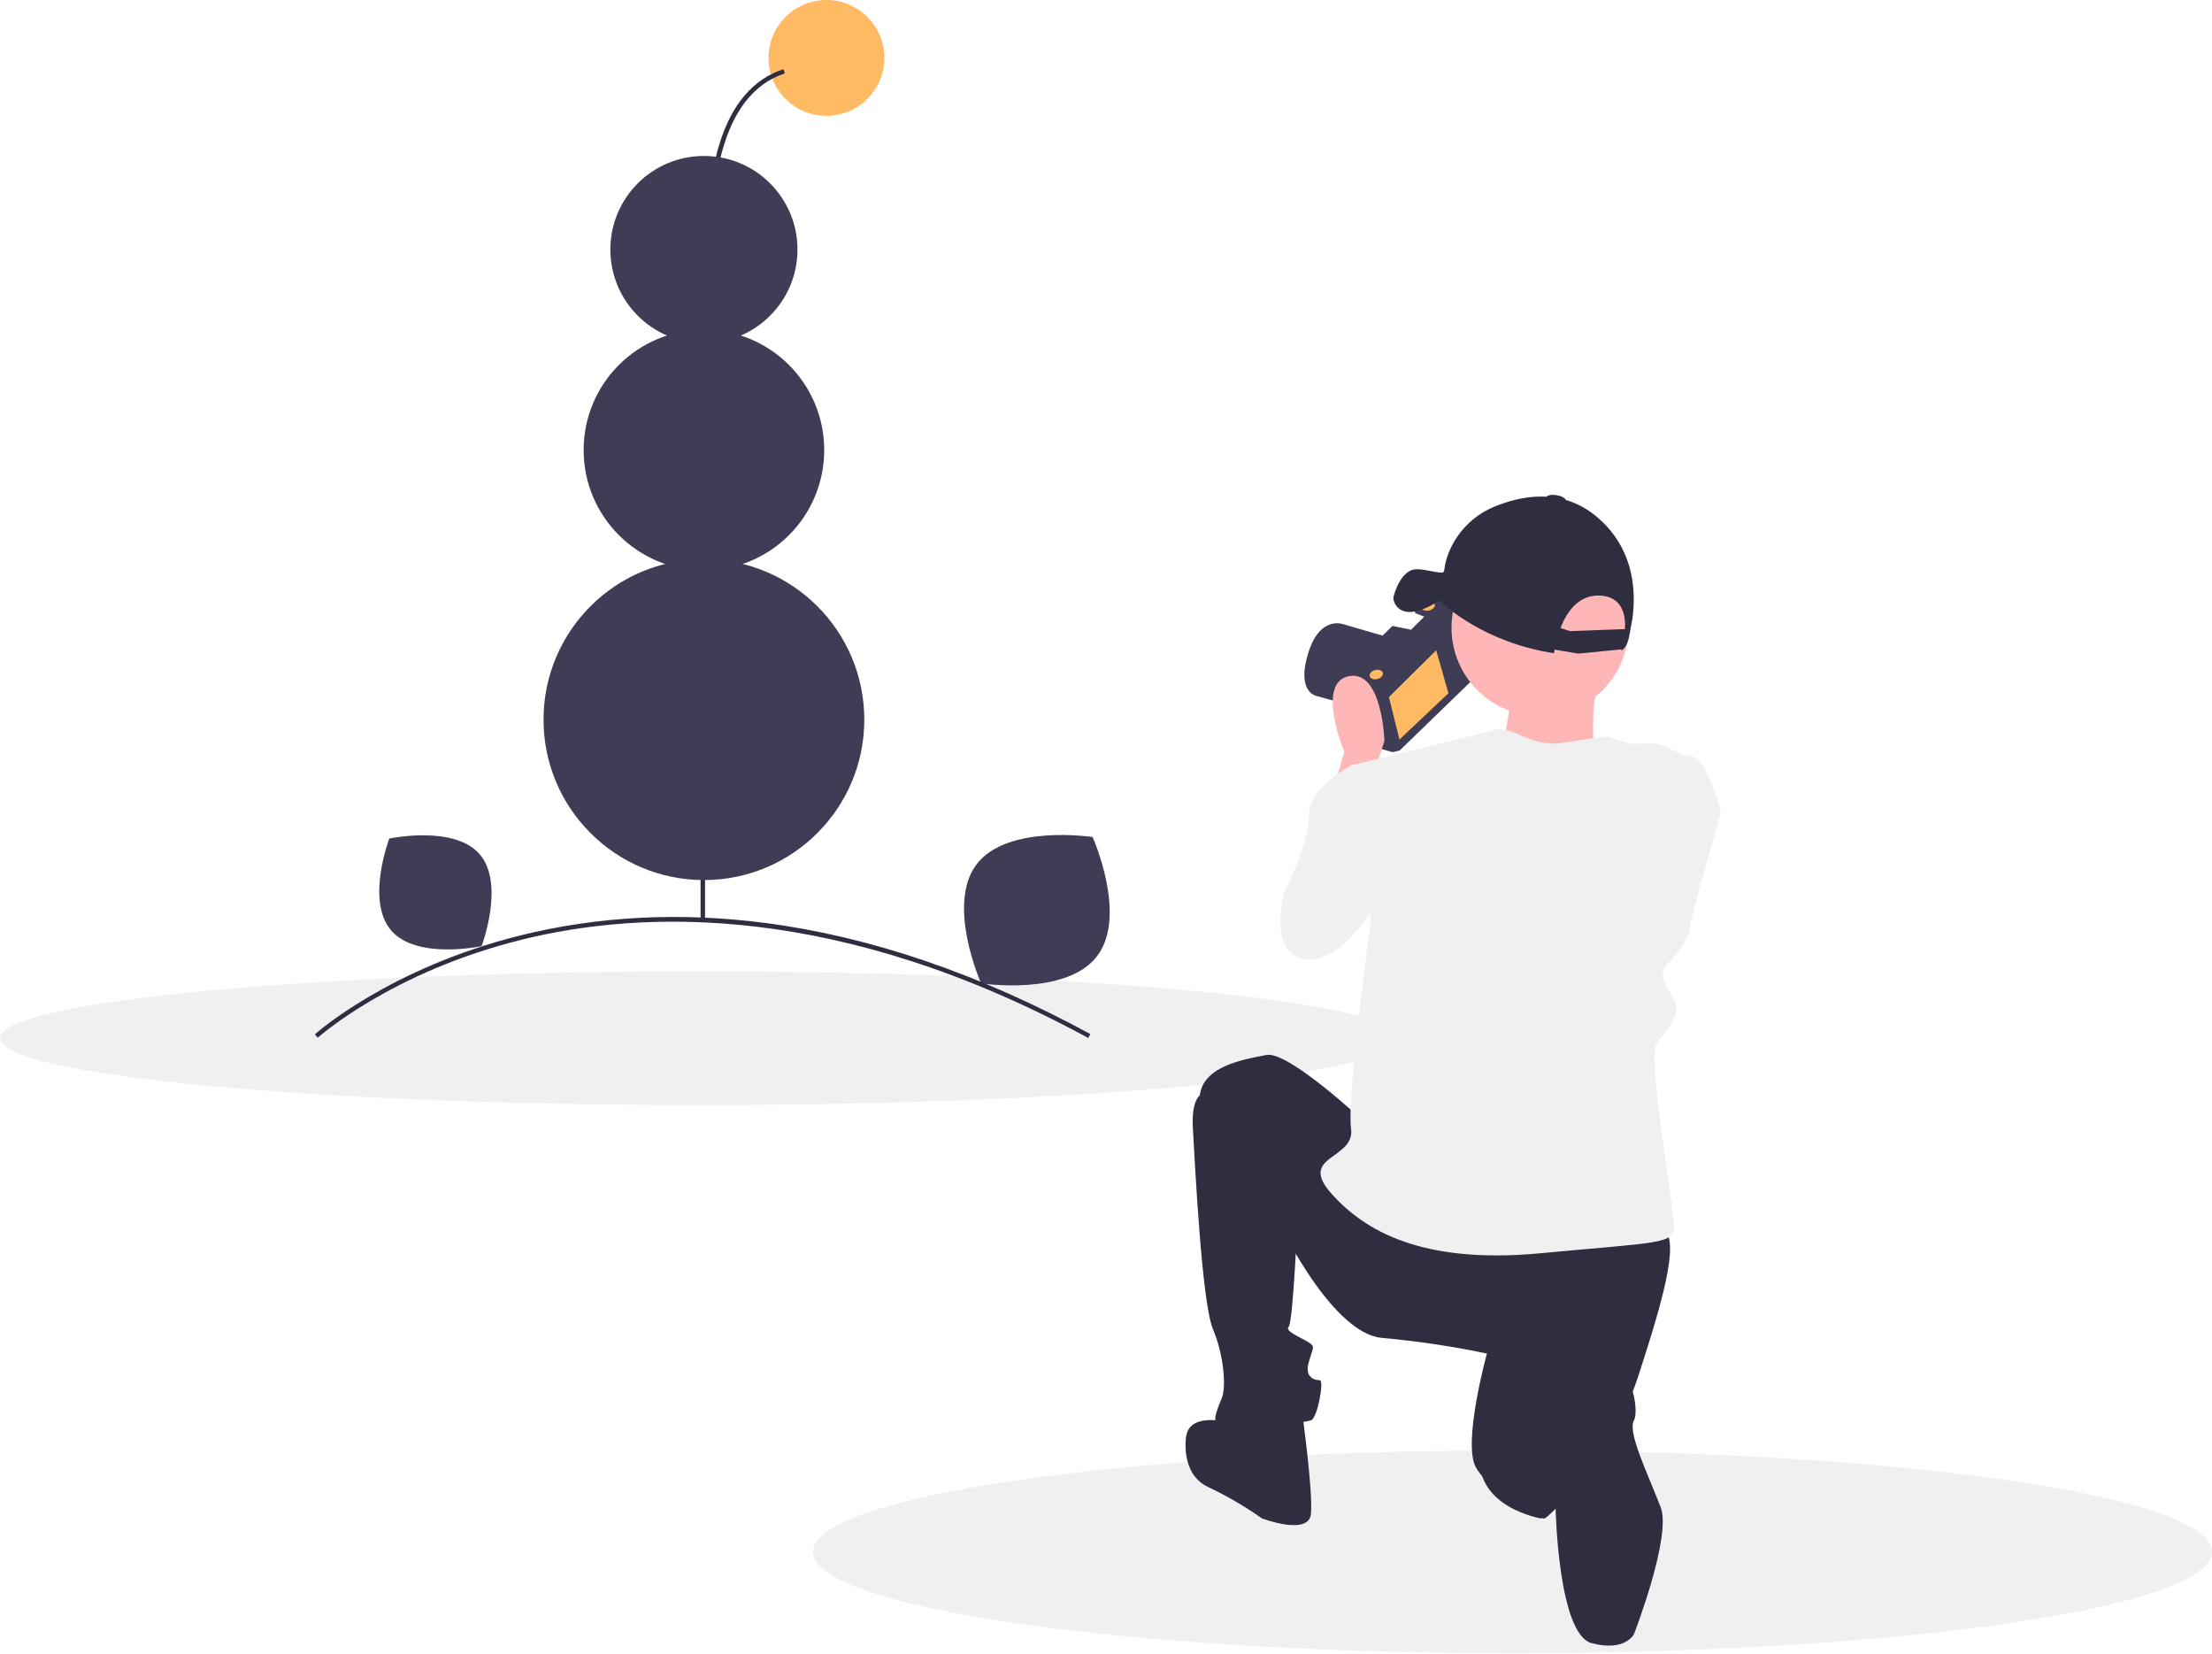
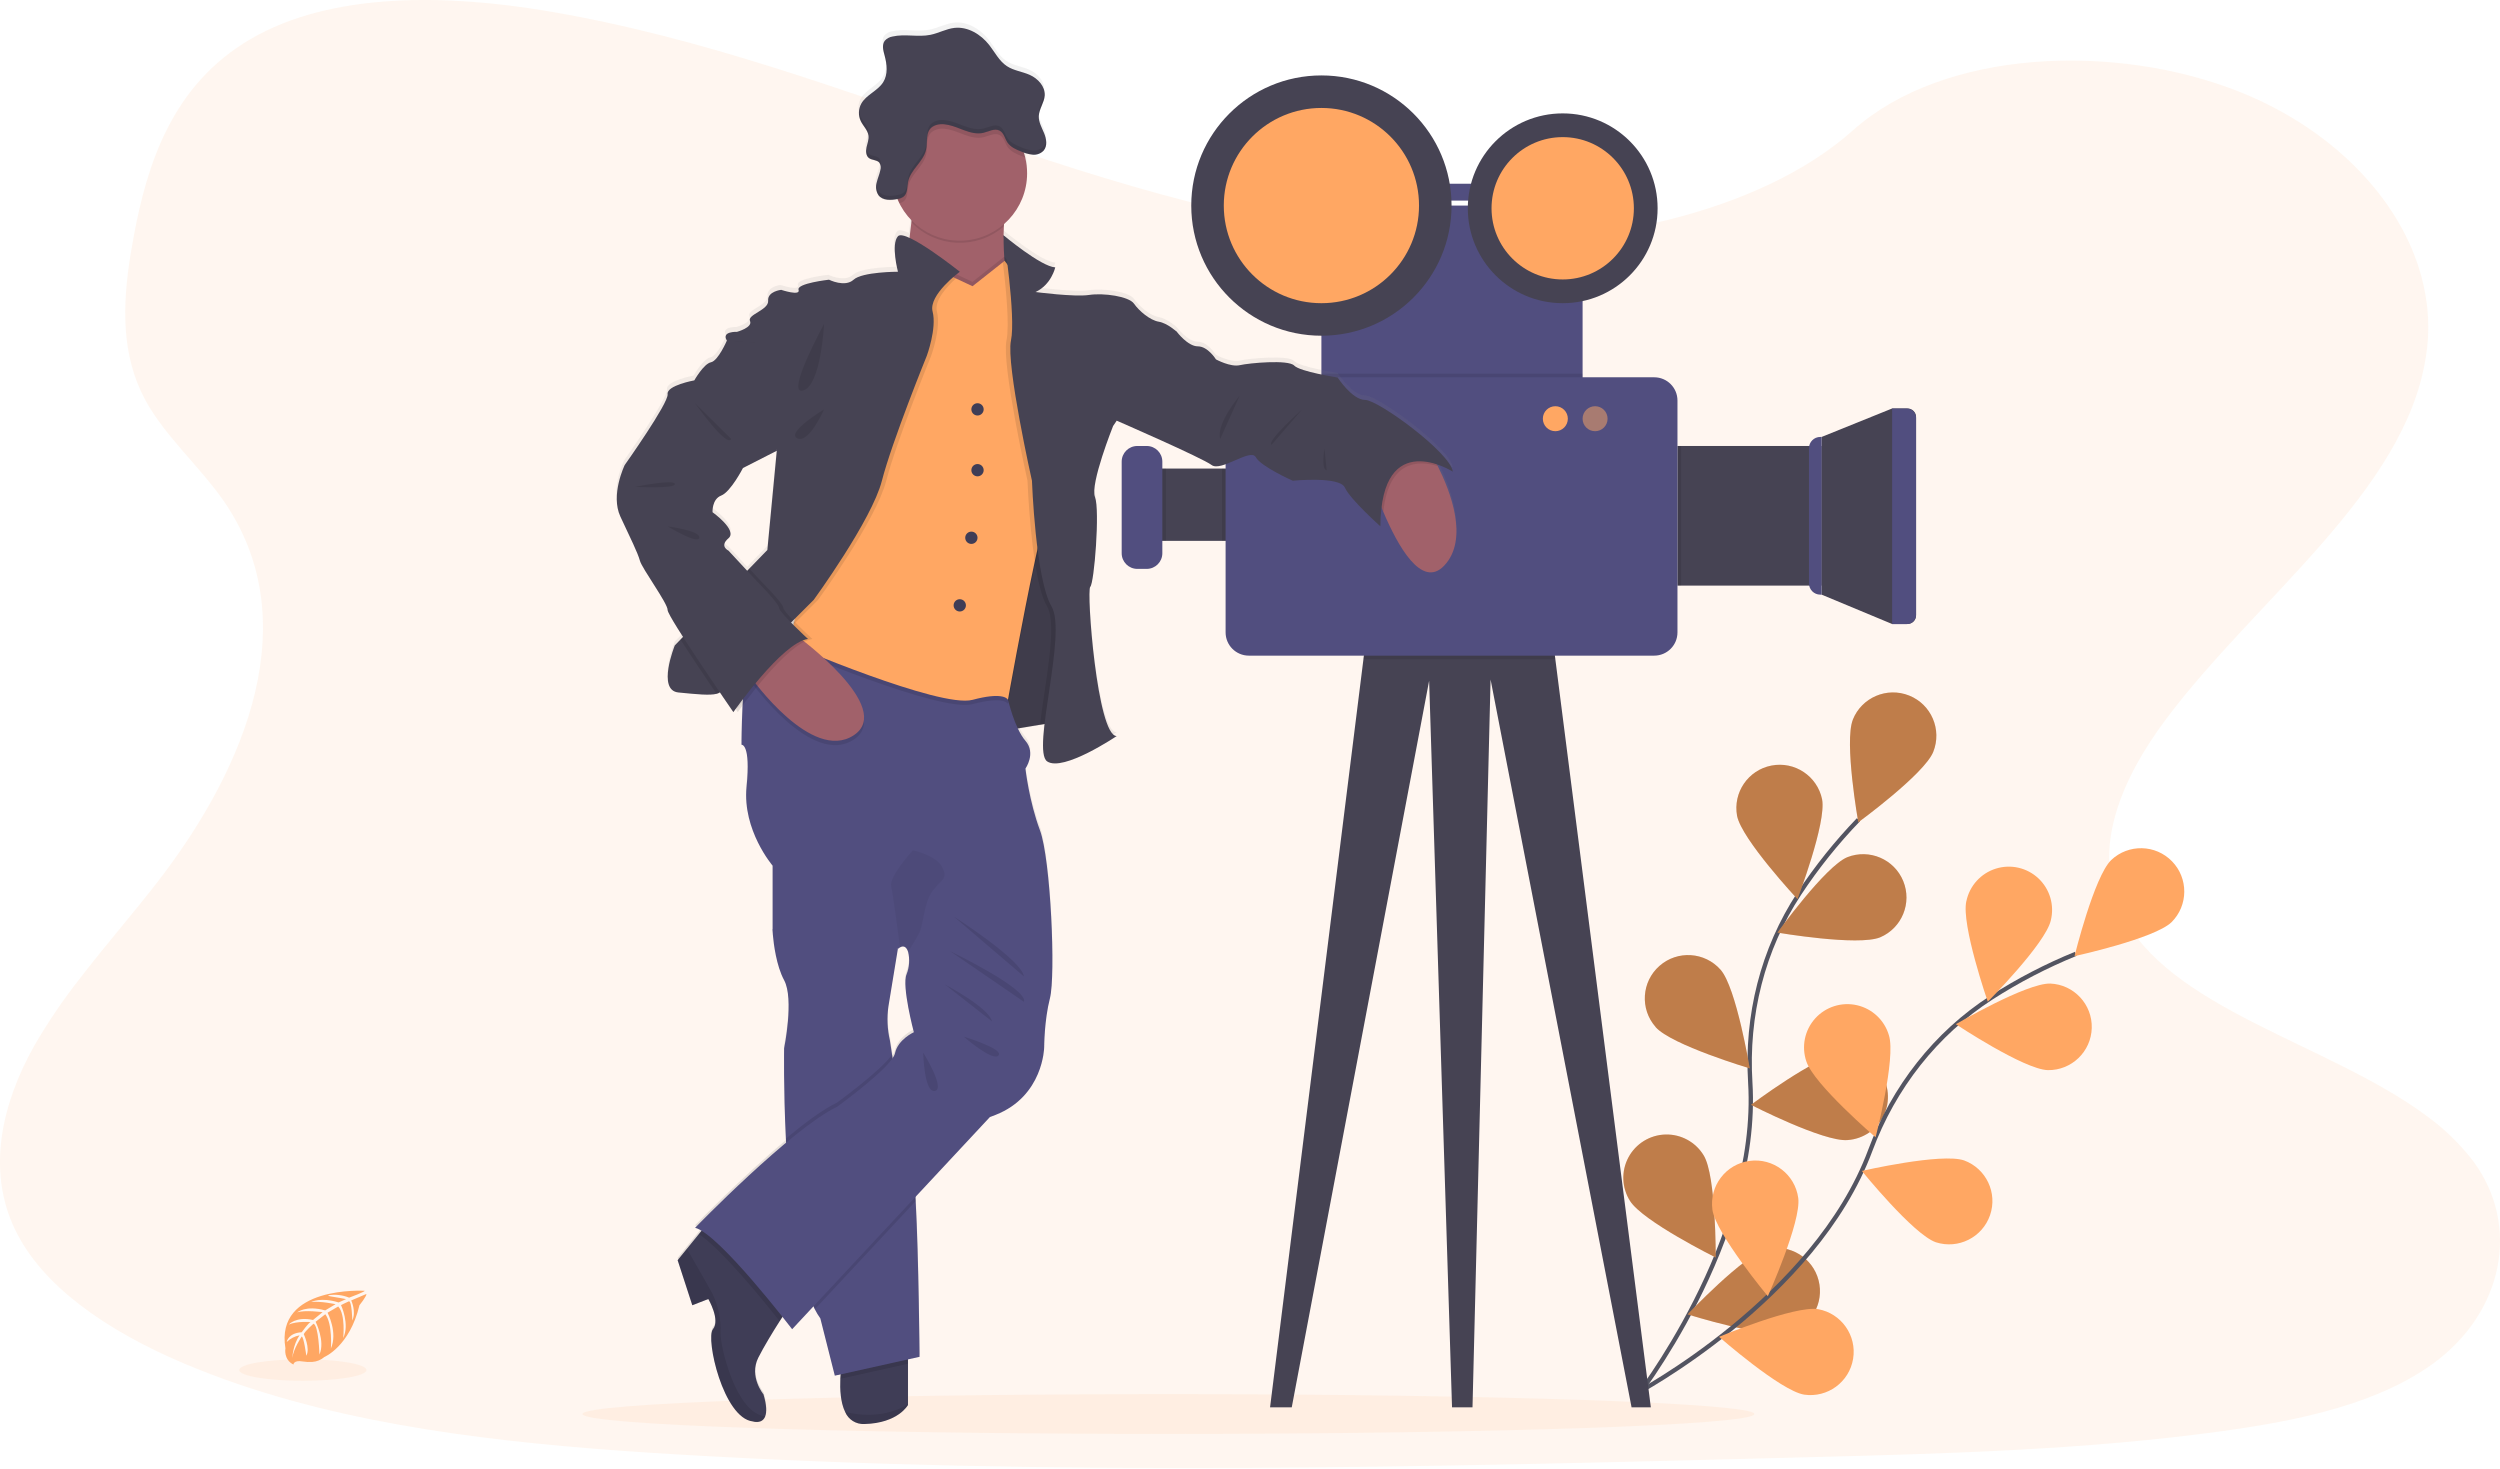
- <svg xmlns="http://www.w3.org/2000/svg" data-name="Layer 1" width="993" height="742" viewBox="0 0 993 742">
-   <path d="M1096.5,775.5c0,4.1-3.75,8.08-10.77,11.86C1049.72,806.74,927.61,821,782.5,821q-8.565,0-17.01-.07C599.98,819.65,468.5,799.8,468.5,775.5c0-25.13,140.58-45.5,314-45.5,47.49,0,92.51,1.53,132.86,4.26q15.21,1.035,29.5,2.29,5.94.51,11.71,1.08c18.13,1.75,34.93,3.77,50.13,6.02q11.07,1.635,20.97,3.42c17.19,3.11,31.61,6.55,42.75,10.24C1087.19,762.89,1096.5,769.04,1096.5,775.5Z" transform="translate(-103.5 -79)" fill="#f0f0f0" />
-   <path d="M731.5,545c0,16.57-140.58,30-314,30-28.66,0-56.42-.37-82.8-1.06C232.96,571.3,151.79,563.88,119.1,554.36,108.98,551.42,103.5,548.27,103.5,545c0-3.74,7.18-7.33,20.29-10.63,7.65-1.93,17.32-3.76,28.76-5.48.09-.01.19-.02.29-.04,26.2-3.91,61.65-7.21,103.4-9.59C303.37,516.55,358.54,515,417.5,515,590.92,515,731.5,528.43,731.5,545Z" transform="translate(-103.5 -79)" fill="#f0f0f0" />
-   <path d="M717.233,397.706l-22.928-6.384s-8.981-1.793-3.493-19.332,16.371-12.631,16.371-12.631l20.339,5.909,8.03,2.48L724.254,383.599l-.947,10.565Z" transform="translate(-103.5 -79)" fill="#3f3d56" />
-   <polygon points="658.036 272.364 665.23 301.097 628.372 336.819 625.203 337.613 616.75 335.238 609.556 306.505 616.843 298.843 609.394 296.891 625.289 281.461 633.583 283.201 640.236 276.596 635.745 274.801 635.322 273.111 640.762 268.83 658.036 272.364" fill="#3f3d56" />
-   <polygon points="623.504 312.892 628.265 331.906 650.232 311.139 644.732 291.86 623.504 312.892" fill="#ffba63" />
-   <polygon points="658.036 272.364 659.045 276.393 622.394 312.047 619.225 312.84 611.037 310.625 610.585 310.614 609.556 306.505 616.843 298.843 609.394 296.891 625.289 281.461 633.583 283.201 640.236 276.596 635.745 274.801 635.322 273.111 640.762 268.83 658.036 272.364" fill="none" stroke="#3f3d56" stroke-miterlimit="10" />
-   <ellipse cx="744.606" cy="351" rx="3.049" ry="2.069" transform="translate(-166.4544 112.3593) rotate(-14.05652)" fill="#ffba63" />
-   <ellipse cx="721.322" cy="381.751" rx="3.049" ry="2.069" transform="translate(-174.6206 107.6248) rotate(-14.05652)" fill="#ffba63" />
-   <path d="M702,433.5l5-17s-13-31,2-34,16,29,16,29l-6,19Z" transform="translate(-103.5 -79)" fill="#ffb6b6" />
-   <circle cx="691.332" cy="281.723" r="39.723" fill="#ffb6b6" />
-   <path d="M781.98,388.762s-2.337,29.208-8.178,31.545S836.891,439,836.891,439l-17.525-19.861s-3.505-30.376,4.673-37.386Z" transform="translate(-103.5 -79)" fill="#ffb6b6" />
-   <path d="M726,424.5l-16-2s-19,10-19,23-11,34-11,34-8,28,10,30,34-30,34-30Z" transform="translate(-103.5 -79)" fill="#f0f0f0" />
-   <path d="M717,583.5s-35-33-45-31-30,5-30,20,33,50,33,50,25,55,49,57a414.167,414.167,0,0,1,47,7s-11,40-5,51,29,24,31,23,30-27,42-64,20-65,9-67S717,583.5,717,583.5Z" transform="translate(-103.5 -79)" fill="#2f2e41" />
-   <path d="M645,569.5s-7-1-6,16,4,78,9,90,6,26,4,31-6,13,1,14,36-3,39-4,6-18,4-18-7-1-5-8,3-7,0-9-11-5-9-7,4-49,4-49Z" transform="translate(-103.5 -79)" fill="#2f2e41" />
-   <path d="M655,717.5s-17-5-19,6c0,0-3,17,10,23a160.654,160.654,0,0,1,24,14s21,8,22-2-4-46-4-46Z" transform="translate(-103.5 -79)" fill="#2f2e41" />
-   <path d="M768,729.5l32-26s-6,32,2,38l3.654,10.684-10.233,8.371S764,755.5,768,729.5Z" transform="translate(-103.5 -79)" fill="#2f2e41" />
-   <path d="M813,685.5s-21,6-18,27,6.846,43.815,6.846,43.815S803,812.5,818,816.5s19-4,19-4,17.051-43.905,12-57c-6.114-15.851-14.923-33.649-12-39C839.876,711.235,835,682.5,813,685.5Z" transform="translate(-103.5 -79)" fill="#2f2e41" />
-   <path d="M825,409.5s-8,1-21,3-22-8-29-6-65,16-65,16l9,69s-11,80-9,94-24,12-9,29,41,32,94,27,60-4,60-12-12-76-8-82,12-13,8-20-8-11-2-17,9-12,9-15,14-52,14-52-6-24-13-25-13-6-18-6-8,1-11,0Z" transform="translate(-103.5 -79)" fill="#f0f0f0" />
-   <path d="M737.744,353.584c4.608-.606,9.36-3.368,11.912-5.06,2.902,2.805,20.775,18.983,51.488,23.677,0,0,.068-.608.244-1.638l10.525,1.796,19.467-1.895c-.098.331-.158.512-.158.512s2.784-.751,3.749-7.042q.278-1.808.671-3.597c1.566-7.143,5.364-32.886-16.189-50.089-15.692-12.525-33.778-8.573-45.212-3.793A37.354,37.354,0,0,0,753.749,327.347a28.854,28.854,0,0,0-1.856,7.299l-.448,1.272c-3.472.483-10.442-2.431-14.188-1.052-5.12,1.885-7.639,9.613-8.153,11.924S730.995,354.472,737.744,353.584Zm66.304,7.265c2.773-7.135,8.004-14.928,17.589-14.54,9.941.403,11.685,8.297,11.334,15.048l-24.732.9Z" transform="translate(-103.5 -79)" fill="#2f2e41" />
-   <ellipse cx="802.056" cy="302.901" rx="1.655" ry="4.375" transform="translate(265.0387 963.5666) rotate(-80.31484)" fill="#2f2e41" />
-   <circle cx="371" cy="26" r="26" fill="#ffba63" />
-   <path d="M431.53,270.243c-.088-.351-8.793-35.528-10.279-72.578-.876-21.814.885-40.016,5.231-54.101,5.492-17.798,15.15-29.074,28.706-33.515l.623,1.9c-29.367,9.621-33.917,51.878-32.562,85.635,1.479,36.846,10.134,71.824,10.221,72.172Z" transform="translate(-103.5 -79)" fill="#2f2e41" />
-   <path d="M541.924,466.913c-13.819,18.13,2.02,53.438,2.02,53.438s38.243,5.913,52.062-12.218-2.02-53.438-2.02-53.438S555.742,448.782,541.924,466.913Z" transform="translate(-103.5 -79)" fill="#3f3d56" />
-   <path d="M279.071,496.587c11.441,13.339,40.611,7.087,40.611,7.087s10.619-27.878-.822-41.216-40.611-7.087-40.611-7.087S267.629,483.249,279.071,496.587Z" transform="translate(-103.5 -79)" fill="#3f3d56" />
-   <path d="M592.022,544.879C480.209,484.077,392.093,487.305,337.865,500.721c-58.701,14.521-91.37,43.727-91.693,44.02l-1.344-1.48c.326-.297,33.371-29.839,92.557-44.48,34.739-8.594,71.569-10.461,109.479-5.553,47.349,6.134,96.509,22.921,146.114,49.895Z" transform="translate(-103.5 -79)" fill="#2f2e41" />
-   <rect x="314.5" y="287" width="2" height="125.556" fill="#2f2e41" />
-   <circle cx="316" cy="323" r="72" fill="#3f3d56" />
-   <circle cx="316" cy="202" r="54" fill="#3f3d56" />
-   <circle cx="316" cy="112" r="42" fill="#3f3d56" />
+ <svg xmlns="http://www.w3.org/2000/svg" data-name="Layer 1" width="1150.44" height="675.56" viewBox="0 0 1150.44 675.56">
+   <defs>
+     <linearGradient id="b40d0b21-e963-4952-8000-4d7b7531dbb4-98" x1="501.81" y1="766.64" x2="501.81" y2="122.51" gradientUnits="userSpaceOnUse">
+       <stop offset="0" stop-color="gray" stop-opacity="0.25" />
+       <stop offset="0.54" stop-color="gray" stop-opacity="0.12" />
+       <stop offset="1" stop-color="gray" stop-opacity="0.1" />
+     </linearGradient>
+   </defs>
+   <path d="M1144.41,739.72c-1.08.79-2.19,1.55-3.31,2.3a111,111,0,0,1-12.91,7.45c-23.46,11.7-52.36,17.41-80.52,21.29-63.15,8.72-127.63,10.41-191.84,12.07-173.47,4.51-347.4,9-520.43-1.38-68.36-4.1-138.25-11-200.21-32q-13.31-4.51-26.12-9.94c-17.26-7.35-33.84-16.28-47.63-26.92-13-10-23.46-21.5-29.74-34.56-13.1-27.22-6.17-57.79,8.78-84.46a261.06,261.06,0,0,1,21-31C73,547.55,85.71,533,97.33,518c41.32-53.42,68.28-120.89,30.14-175.61-11-15.72-26.81-29.52-35.74-45.93-11.41-21-10.52-44.31-6.89-67,.46-2.86,1-5.7,1.49-8.54,6.23-33.57,17.83-69.75,53.74-90.71,37.3-21.78,90.25-20.68,136.56-12.89,72,12.12,138.42,37.43,205.49,60.29s137.32,43.74,211.08,46c65.12,2,141.09-12.87,184.31-51.46,42-37.48,120.9-40.33,177.8-17.69,39,15.54,68.15,43.53,80.44,75A93.74,93.74,0,0,1,1141.1,249a85.52,85.52,0,0,1,1,18.43c-.17,3-.5,6.05-1,9-9.5,62.13-77.91,111.13-119.49,166.63-20.32,27.11-34.67,59.67-20.7,88.9,21.31,44.54,95.42,60.37,140.19,93.53a102.23,102.23,0,0,1,22,21.34C1184.75,676.35,1176.74,716.19,1144.41,739.72Z" transform="translate(-24.78 -112.22)" fill="#ffa763" opacity="0.1" />
+   <ellipse cx="537.69" cy="650.7" rx="269.64" ry="9.16" fill="#ffa763" opacity="0.1" />
+   <g id="55bfdb31-36b5-4718-97dd-773b4157bdc7" data-name="flowers">
+     <path d="M776.7,756.82s58-73.47,53.51-146.5c-1.89-30.66,5.66-61.18,22.53-86.85A237.89,237.89,0,0,1,880,489.42" transform="translate(-24.78 -112.22)" fill="none" stroke="#535461" stroke-miterlimit="10" stroke-width="2" />
+     <path d="M877.43,443.37c-4.1,10.22,2.49,47.26,2.49,47.26s30.39-22.19,34.49-32.4a19.93,19.93,0,0,0-37-14.86Z" transform="translate(-24.78 -112.22)" fill="#ffa763" />
+     <path d="M824.14,487.66c2.11,10.8,27.78,38.31,27.78,38.31s13.45-35.14,11.34-45.94a19.93,19.93,0,0,0-39.12,7.63Z" transform="translate(-24.78 -112.22)" fill="#ffa763" />
+     <path d="M786.65,584.86c7.27,8.26,43.31,19,43.31,19s-6.13-37.12-13.4-45.38a19.92,19.92,0,1,0-29.91,26.33Z" transform="translate(-24.78 -112.22)" fill="#ffa763" />
+     <path d="M774.83,664.79c5.77,9.37,39.48,26.1,39.48,26.1s.23-37.63-5.54-47a19.93,19.93,0,1,0-33.94,20.9Z" transform="translate(-24.78 -112.22)" fill="#ffa763" />
+     <path d="M890,543.55c-10.19,4.17-47.27-2.17-47.27-2.17s22-30.54,32.16-34.71A19.93,19.93,0,0,1,890,543.55Z" transform="translate(-24.78 -112.22)" fill="#ffa763" />
+     <path d="M875,636.85c-11,.94-44.46-16.21-44.46-16.21s30.11-22.56,41.07-23.5A19.93,19.93,0,1,1,875,636.85Z" transform="translate(-24.78 -112.22)" fill="#ffa763" />
+     <path d="M847.92,725.54c-10.65,2.77-46.55-8.47-46.55-8.47s25.86-27.32,36.51-30.1a19.93,19.93,0,0,1,10,38.57Z" transform="translate(-24.78 -112.22)" fill="#ffa763" />
+     <path d="M877.43,443.37c-4.1,10.22,2.49,47.26,2.49,47.26s30.39-22.19,34.49-32.4a19.93,19.93,0,0,0-37-14.86Z" transform="translate(-24.78 -112.22)" opacity="0.25" />
+     <path d="M824.14,487.66c2.11,10.8,27.78,38.31,27.78,38.31s13.45-35.14,11.34-45.94a19.93,19.93,0,0,0-39.12,7.63Z" transform="translate(-24.78 -112.22)" opacity="0.25" />
+     <path d="M786.65,584.86c7.27,8.26,43.31,19,43.31,19s-6.13-37.12-13.4-45.38a19.92,19.92,0,1,0-29.91,26.33Z" transform="translate(-24.78 -112.22)" opacity="0.25" />
+     <path d="M774.83,664.79c5.77,9.37,39.48,26.1,39.48,26.1s.23-37.63-5.54-47a19.93,19.93,0,1,0-33.94,20.9Z" transform="translate(-24.78 -112.22)" opacity="0.25" />
+     <path d="M890,543.55c-10.19,4.17-47.27-2.17-47.27-2.17s22-30.54,32.16-34.71A19.93,19.93,0,0,1,890,543.55Z" transform="translate(-24.78 -112.22)" opacity="0.25" />
+     <path d="M875,636.85c-11,.94-44.46-16.21-44.46-16.21s30.11-22.56,41.07-23.5A19.93,19.93,0,1,1,875,636.85Z" transform="translate(-24.78 -112.22)" opacity="0.25" />
+     <path d="M847.92,725.54c-10.65,2.77-46.55-8.47-46.55-8.47s25.86-27.32,36.51-30.1a19.93,19.93,0,0,1,10,38.57Z" transform="translate(-24.78 -112.22)" opacity="0.25" />
+     <path d="M777.2,753.75S860,710.1,885.48,641.51c10.7-28.8,30-53.64,55.79-70.27A238.59,238.59,0,0,1,980,551.15" transform="translate(-24.78 -112.22)" fill="none" stroke="#535461" stroke-miterlimit="10" stroke-width="2" />
+     <path d="M996.3,508c-7.88,7.67-16.87,44.21-16.87,44.21s36.77-8,44.66-15.64A19.93,19.93,0,0,0,996.3,508Z" transform="translate(-24.78 -112.22)" fill="#ffa763" />
+     <path d="M929.64,526.91c-2.45,10.73,9.87,46.28,9.87,46.28s26.53-26.67,29-37.4a19.93,19.93,0,1,0-38.85-8.88Z" transform="translate(-24.78 -112.22)" fill="#ffa763" />
+     <path d="M856,600.58c3.3,10.5,31.88,35,31.88,35s9.44-36.42,6.14-46.92a19.93,19.93,0,1,0-38,12Z" transform="translate(-24.78 -112.22)" fill="#ffa763" />
+     <path d="M812.78,668.87c1.48,10.9,25.51,39.85,25.51,39.85s15.46-34.3,14-45.21a19.93,19.93,0,1,0-39.5,5.36Z" transform="translate(-24.78 -112.22)" fill="#ffa763" />
+     <path d="M967.15,604.67c-11-.31-42.34-21.14-42.34-21.14s32.47-19,43.47-18.7a19.93,19.93,0,0,1-1.13,39.84Z" transform="translate(-24.78 -112.22)" fill="#ffa763" />
+     <path d="M915.63,683.89c-10.4-3.59-34.07-32.83-34.07-32.83s36.66-8.43,47.07-4.84a19.93,19.93,0,0,1-13,37.67Z" transform="translate(-24.78 -112.22)" fill="#ffa763" />
+     <path d="M855,754c-10.86-1.78-39.14-26.6-39.14-26.6s34.72-14.51,45.58-12.73A19.93,19.93,0,0,1,855,754Z" transform="translate(-24.78 -112.22)" fill="#ffa763" />
+   </g>
+   <polygon points="759.68 647.63 750.81 647.63 685.93 312.7 677.61 647.63 668.19 647.63 657.65 313.26 594.43 647.63 584.45 647.63 627.42 303.38 628.82 292.19 713.11 282.76 715.73 303.38 759.68 647.63" fill="#464353" />
+   <rect x="526.98" y="215.62" width="53.65" height="33.27" fill="#464353" />
+   <path d="M863.05,313.29l32.44-13.1h7.11a3.91,3.91,0,0,1,3.91,3.91v91.36a3.91,3.91,0,0,1-3.91,3.91h-7.11l-32.44-13.51Z" transform="translate(-24.78 -112.22)" fill="#464353" />
+   <rect x="771.94" y="205.23" width="66.33" height="64.25" fill="#464353" />
+   <rect x="656.8" y="84.55" width="42.7" height="7.76" fill="#514e7f" />
+   <rect x="608.08" y="94.6" width="120.19" height="87.75" fill="#514e7f" />
+   <rect x="608.08" y="171.96" width="120.19" height="10.4" opacity="0.1" />
+   <rect x="770.91" y="205.23" width="2.69" height="64.25" opacity="0.1" />
+   <rect x="562.33" y="215.62" width="18.3" height="33.27" opacity="0.1" />
+   <polygon points="715.73 303.38 627.42 303.38 628.82 292.19 713.11 282.76 715.73 303.38" opacity="0.1" />
+   <rect x="563.99" y="173.62" width="207.94" height="128.09" rx="10.7" ry="10.7" fill="#514e7f" />
+   <path d="M837.64,201.07h.63a0,0,0,0,1,0,0v72.57a0,0,0,0,1,0,0h-.63a5.19,5.19,0,0,1-5.19-5.19V206.26A5.19,5.19,0,0,1,837.64,201.07Z" fill="#514e7f" />
+   <path d="M870.71,188h6.73a4.29,4.29,0,0,1,4.29,4.29v90.62a4.29,4.29,0,0,1-4.29,4.29h-6.73a0,0,0,0,1,0,0V188A0,0,0,0,1,870.71,188Z" fill="#514e7f" />
+   <rect x="526.98" y="215.62" width="9.57" height="33.27" opacity="0.1" />
+   <rect x="516.17" y="205.23" width="18.71" height="56.56" rx="7.2" ry="7.2" fill="#514e7f" />
+   <circle cx="608.08" cy="94.6" r="59.89" fill="#464353" />
+   <circle cx="608.08" cy="94.6" r="44.92" fill="#ffa763" />
+   <circle cx="719.12" cy="95.85" r="43.67" fill="#464353" />
+   <circle cx="719.12" cy="95.85" r="32.75" fill="#ffa763" />
+   <circle cx="715.73" cy="192.68" r="5.75" fill="#ffa763" />
+   <circle cx="734.02" cy="192.68" r="5.75" fill="#ffa763" opacity="0.5" />
+   <path d="M686.43,324.74l-.41-.81a36.28,36.28,0,0,1,7.26,3.34c-1-8.69-34.33-33.09-40.33-33.09s-12.67-10.36-12.67-10.36-17.33-2.67-20-5.5-20.67-1.18-25-.18-11-2.67-11-2.67-3.67-6-8.33-6-9.65-6.68-9.65-6.68-4.35-4-8.35-4.68-9-5-11.34-8.35-14-5-20.66-4-24.67-1.36-24.67-1.36c7.33-3.34,9.1-11.36,9.1-11.36-6.56-.34-23.8-14.82-23.8-14.82s.71,4.68,1.53,11.21L487,228l-.15.12a108.16,108.16,0,0,1-.15-14c0-.36.06-.72.08-1.09a31.14,31.14,0,0,0,9.76-30.69c-.18-.76-.39-1.5-.63-2.23a13.87,13.87,0,0,0,4,1h.71a5.85,5.85,0,0,0,4.39-1.94h0a4.69,4.69,0,0,0,.49-.76,1.29,1.29,0,0,0,.09-.16,5.45,5.45,0,0,0,.3-.76,2.86,2.86,0,0,0,.07-.28,6.18,6.18,0,0,0,.12-.62c0-.17,0-.35,0-.53s0-.26,0-.39a11.87,11.87,0,0,0-1-4.46c-1.05-2.58-2.56-5.13-2.45-7.92,0-.23.05-.45.08-.67.28-2.19,1.43-4.22,2.12-6.33l0-.09c.1-.31.18-.62.25-.93a2.29,2.29,0,0,0,.08-.28,8.45,8.45,0,0,0,.15-1.11s0-.05,0-.08c.26-4.18-3.11-7.83-6.93-9.52-3.42-1.52-7.33-1.93-10.46-4-3.57-2.35-5.53-6.42-8.17-9.79-3.84-4.9-9.85-8.56-16-7.86-3.79.43-7.23,2.42-11,3.19-5.73,1.19-11.79-.54-17.49.79a6,6,0,0,0-3.56,2,4.07,4.07,0,0,0-.72,1.81h0a6.91,6.91,0,0,0,0,1.82v.05a12.8,12.8,0,0,0,.31,1.71l.09.35c0,.12.05.23.08.35s.13.47.19.7c.11.39.2.78.3,1.18l0,.14c.09.41.18.82.25,1.24h0a21.06,21.06,0,0,1,.32,2.62h0a12.07,12.07,0,0,1-1.53,7.12c-2.5,4-7.81,5.77-10.12,9.94a8.62,8.62,0,0,0-1,3.25h0a8.7,8.7,0,0,0-.05,1.14v.15c0,.33,0,.66.09,1a2,2,0,0,0,0,.24,8.63,8.63,0,0,0,.2.88c0,.1.05.19.08.28a7.83,7.83,0,0,0,.4,1l0,0c1.07,2.23,3.09,4.07,3.51,6.49h0c0,.07,0,.14.05.22.23,1.82-.52,3.6-.91,5.39a6.45,6.45,0,0,0-.12.66h0c0,.07,0,.14,0,.21s0,.3,0,.46,0,.17,0,.26,0,.27,0,.4a2.46,2.46,0,0,0,0,.28c0,.13,0,.26,0,.38s0,.18,0,.27.06.25.1.37l.07.25a3.73,3.73,0,0,0,.16.35l.11.22a3.64,3.64,0,0,0,.24.35,1.67,1.67,0,0,0,.12.16,2.72,2.72,0,0,0,.46.43c1.38,1,3.53.74,4.66,2a2.37,2.37,0,0,1,.32.5l.06.12a2.76,2.76,0,0,1,.19.55h0a5.48,5.48,0,0,1,0,2.28c-.4,2-1.25,3.82-1.7,5.78-.09.4-.15.81-.2,1.22h0c0,.19,0,.37-.05.55v.12c0,.17,0,.35,0,.52s0,.09,0,.14c0,.25,0,.51.06.76s0,.24.06.35l.06.29c0,.13.07.26.11.39l.09.25c.05.14.12.28.18.42a1.74,1.74,0,0,0,.1.19,3.5,3.5,0,0,0,.36.58c1.21,1.64,3.2,2.19,5.3,2.2a16.7,16.7,0,0,0,3.54-.4c.26.61.53,1.22.82,1.81a31.07,31.07,0,0,0,5.63,7.92c0,.31-.06.61-.1.93-.23,2.28-.51,4.73-.83,7.2-2.59-1.19-4.59-1.65-5.38-.79-3.35,3.68,0,16.38,0,16.38s-16.35,0-20.35,3.67-11.33,0-11.33,0-15,1.68-14,4.69-8,0-8,0-6.34.67-6,5-9.67,6.34-8.34,9.35-6,5-6,5-7.33-.33-4.66,4h0s-4,9.36-7.33,10-7.67,8.35-7.67,8.35-12.84,2.34-12.26,6.35-19.74,32.7-19.74,32.7-6.67,13.75-2,23.78,8,16.71,9,20.38S332.1,388.09,332,391.1c0,.94,3,6,7.09,12.42l-1.2,1.24-2.63,2.71s-8.34,20.72,1.66,21.72c8.45.84,14.52,1.45,17.6.61a4.22,4.22,0,0,0,1.4-.61l.12-.09c3.64,5.37,6.22,9.12,6.22,9.12s.36-.53,1-1.44l1,1.43s.8-1.14,2.16-3c-.44,9.09-.5,18.05-.5,18.05s4.34-.67,2.34,19.38,12,36.42,12,36.42v29.75h0s0,.75.14,2c.37,4.27,1.59,14.34,5.19,21,4.67,8.68,0,31.41,0,31.41s-.31,18.54.81,41.66c0,.63.07,1.28.1,1.92-20.22,16.9-41.91,39.3-41.91,39.3a11,11,0,0,1,3,1.35L346.38,679l-5.51,6.79h0l-4.26,5.26h0l6.75,20.79,7.37-2.88s4,6.93,3.16,11.63a5,5,0,0,1-1,2.33,2.94,2.94,0,0,0-.52,1.15c-1.93,7.53,6.12,40,18.89,41.41,0,0,4.33,1.43,5.72-2.47.67-1.88.66-5-.84-10.07,0,0-6.75-8.14-2.38-16.91,2.56-5.13,6.79-12,9.85-16.85l1.26-2c2.75,3.47,4.44,5.7,4.44,5.7l9.82-10.56c.21.45.42.89.64,1.31a31.39,31.39,0,0,0,2.54,4.22l6.66,26.41,2.69-.6c-.06.64-.1,1.32-.14,2-.22,4.74,0,10.89,2.19,15.28,1.64,3.36,4.41,5.7,8.93,5.59,15.5-.38,20-8.77,20-8.77v-21l5.33-1.19s-.39-46.14-1.76-71.87c0-.57-.06-1.12-.09-1.66,0-.08,0-.16,0-.23l34.23-36.81,2.63-1.05c22-8.69,22.34-31.08,22.34-31.08s0-12.36,2.66-22.72.34-64.17-4.66-77.53-6.67-28.42-6.67-28.42,5-7,0-12.83a25.61,25.61,0,0,1-3.5-5.72l6.51-1.07,3.75-.62,2-.34c-1,8.84-1.17,15.63,1.2,17.25,7.34,5,32-11.7,32-11.7-9,0-14-67.17-12.17-68.84S531,345,528.61,339,537,306.21,537,306.21l1.66-2.46h0s39.34,17.17,43.67,20.46,18-8,20.33-3.63,17,10.88,17,10.88,21.67-2.19,24,3.16S660,352.5,660,352.5a76.33,76.33,0,0,1,.53-8.79c.29.69.57,1.39.87,2.1,6.64,15.71,17.69,35.6,27.93,24.9C700.93,358.55,692.1,336.07,686.43,324.74Zm-296.49,71,0,.19-.08-.08Zm-7.76-77.08-4.24,44.71L369.61,372l-1,1.06L360,363.69s-4.34-2,0-5.68-7.33-12-7.33-12-.34-6,4-7.68,10-12.7,10-12.7l15.67-8v0h0ZM437.94,547.5a5.3,5.3,0,0,1,1-.73c1.87-1.06,3.07.1,3.69,2.14a17.24,17.24,0,0,1-.71,10.28c-2.33,5.35,3.34,26.74,3.34,26.74s-7.34,3.33-8.67,9.69a6.61,6.61,0,0,1-1,2.18c-.09-.56-.17-1.1-.25-1.62-.65-4-1-6.58-1-6.58a42.58,42.58,0,0,1-.67-15.7c1.06-6.43,3.2-19.49,4-24.44.2-1.2.31-1.92.32-2Z" transform="translate(-24.78 -112.22)" fill="url(#b40d0b21-e963-4952-8000-4d7b7531dbb4-98)" />
+   <path d="M484.42,221.92l2.16-1.44,6.09,12.85-2.34,2.75h-7.08s.25-7,.42-7.25S484.42,221.92,484.42,221.92Z" transform="translate(-24.78 -112.22)" fill="#464353" />
+   <path d="M442.61,731.27v27.5s-4.5,8.37-20,8.75a9.1,9.1,0,0,1-8.93-5.57c-2.16-4.38-2.41-10.52-2.19-15.25a60,60,0,0,1,.75-7.06Z" transform="translate(-24.78 -112.22)" fill="#3f3d56" />
+   <path d="M442.61,731.27v8.51l-31.12,6.92a60,60,0,0,1,.75-7.06Z" transform="translate(-24.78 -112.22)" opacity="0.1" />
+   <path d="M447.94,736.6l-39,8.67-6.66-26.34a31.89,31.89,0,0,1-2.54-4.21c-.43-.84-.85-1.73-1.25-2.66C391.23,695.45,388,665.49,386.62,640c-.07-1.29-.14-2.57-.2-3.83-1.12-23.06-.81-41.56-.81-41.56s4.67-22.67,0-31.33c-3.6-6.68-4.82-16.72-5.19-21-.1-1.27-.14-2-.14-2l.72-1.89,2.94-7.78h32.34l18.8,15.91,2.86,2.42-.32,2c-.81,4.94-2.95,18-4,24.38a42.37,42.37,0,0,0,.67,15.66s.39,2.54,1,6.57c.15,1,.32,2.06.51,3.21,2.39,14.78,6.87,41.77,8.78,48.22.53,1.77,1,6.21,1.35,12.22.08,1.2.15,2.45.22,3.76C447.55,690.58,447.94,736.6,447.94,736.6Z" transform="translate(-24.78 -112.22)" fill="#514e7f" />
+   <path d="M442.61,758.49v.28s-4.5,8.37-20,8.75a9.1,9.1,0,0,1-8.93-5.57C420.63,763.66,431.91,764.76,442.61,758.49Z" transform="translate(-24.78 -112.22)" opacity="0.1" />
+   <path d="M689.28,372.6C679,383.27,668,363.43,661.35,347.76c-3.73-8.82-6.07-16.33-6.07-16.33l27.36-11.58s1.68,2.67,3.79,6.9C692.1,338.05,700.93,360.47,689.28,372.6Z" transform="translate(-24.78 -112.22)" fill="#a1616a" />
+   <path d="M486.73,216.39a124.83,124.83,0,0,0,2.21,29.54s-55.66,6-50.66-2.66c2.93-5.08,4.83-18.49,5.89-28.74.77-7.26,1.11-12.93,1.11-12.93s53.33-21.33,45.33-3.33C488.22,203.64,487.11,210,486.73,216.39Z" transform="translate(-24.78 -112.22)" fill="#a1616a" />
+   <polygon points="466.65 247.38 459.17 336.71 493.5 331.05 487.5 257.38 489.5 237.71 466.65 247.38" fill="#464353" />
+   <polygon points="493.5 331.19 478.59 333.65 459.16 336.85 460.53 320.55 466.65 247.52 474.44 244.22 479.96 241.89 489.5 237.85 487.5 257.52 493.5 331.19" opacity="0.1" />
+   <path d="M373.73,737c-4.37,8.75,2.38,16.87,2.38,16.87,1.5,5.07,1.51,8.17.84,10-1.39,3.89-5.72,2.46-5.72,2.46-13.62-1.5-21.87-38.24-18.37-42.45S350.73,710,350.73,710l-7.37,2.87-6.75-20.74,4.26-5.25,5.51-6.78,3.73-4.6,37.25,38.87s-1.59,2.39-3.78,5.82C380.52,725,376.29,731.9,373.73,737Z" transform="translate(-24.78 -112.22)" fill="#3f3d56" />
+   <path d="M446.18,664.91l-46.44,49.81c-8.14-15.9-11.64-47.8-13.12-74.73,8.65-7.2,17-13.4,23.32-16.39,0,0,21.38-15.47,25.89-22.89,2.39,14.78,6.87,41.77,8.78,48.22C445.24,651.05,445.76,657,446.18,664.91Z" transform="translate(-24.78 -112.22)" opacity="0.1" />
+   <polygon points="410.3 434.29 356.22 426.16 359.16 418.38 391.5 418.38 410.3 434.29" opacity="0.1" />
+   <path d="M446,661.15l-47.47,50.91C391.23,695.45,388,665.49,386.62,640c-.07-1.29-.14-2.57-.2-3.83,8.73-7.28,17.18-13.54,23.52-16.56,0,0,19.95-14.43,25.38-22.1.15,1,.32,2.06.51,3.21,2.39,14.78,6.87,41.77,8.78,48.22C445.14,650.7,445.58,655.14,446,661.15Z" transform="translate(-24.78 -112.22)" opacity="0.1" />
+   <path d="M387.36,714.39s-1.59,2.39-3.78,5.82c-7.95-10.05-26.8-33.19-37.2-40.09l3.73-4.6Z" transform="translate(-24.78 -112.22)" opacity="0.1" />
+   <path d="M507.94,571.59c-2.66,10.34-2.66,22.67-2.66,22.67s-.34,22.33-22.34,31l-2.63,1-91,97.63s-33.67-44-44.67-46.67c0,0,44.33-45.67,65.33-55.67,0,0,25.34-18.33,26.67-24.66s8.67-9.67,8.67-9.67-5.67-21.33-3.34-26.67a17.14,17.14,0,0,0,.71-10.25c-.62-2-1.82-3.19-3.69-2.14a5.3,5.3,0,0,0-1,.73l-57.66-8.67V510.59s-14-16.33-12-36.33-2.34-19.33-2.34-19.33.21-33.78,3.06-36.6,30.23-15.74,30.23-15.74l85.84,15.25,3.54,16.42s3,13.06,8,18.86,0,12.79,0,12.79,1.67,15,6.67,28.35S510.61,561.26,507.94,571.59Z" transform="translate(-24.78 -112.22)" fill="#514e7f" />
+   <path d="M490.61,198.27c-2.39,5.37-3.5,11.77-3.88,18.12a31,31,0,0,1-42.56-1.86c.77-7.26,1.11-12.93,1.11-12.93S498.61,180.27,490.61,198.27Z" transform="translate(-24.78 -112.22)" opacity="0.1" />
+   <path d="M497.43,192a31,31,0,1,1-.86-7.27A31,31,0,0,1,497.43,192Z" transform="translate(-24.78 -112.22)" fill="#a1616a" />
+   <path d="M472.28,245.93S450,235.6,448.61,234.26,401,351.6,401,351.6l-13,59s69.33,29.66,84.33,25.66,16.33,0,16.33,0S504,350.26,509,342.6s-4.67-85.67-4.67-85.67L487,234.25Z" transform="translate(-24.78 -112.22)" opacity="0.1" />
+   <path d="M472.28,241.93S450,231.6,448.61,230.26,401,347.6,401,347.6l-13,59s69.33,29.66,84.33,25.66,16.33,0,16.33,0S504,346.26,509,338.6s-4.67-85.67-4.67-85.67L487,230.25Z" transform="translate(-24.78 -112.22)" opacity="0.1" />
+   <path d="M508.94,340.6c-1,1.59-2.51,6.53-4.2,13.37-1.18,4.76-2.46,10.43-3.77,16.53-5.9,27.53-12.36,63.77-12.36,63.77s-.41-1.22-3.3-1.64c-2.34-.34-6.32-.15-13,1.64-15,4-84.34-25.67-84.34-25.67l2-9,11-50s46.34-118.67,47.67-117.33c.81.81,9.47,5,16.07,8.11,4.21,2,7.6,3.55,7.6,3.55l14-11.06.77-.61,17.25,22.67S513.94,332.93,508.94,340.6Z" transform="translate(-24.78 -112.22)" fill="#ffa763" />
+   <path d="M455.94,255.6c2,7.69-2.66,20.33-2.66,20.33s-16,39.34-20.67,57.52-31.38,54.82-31.38,54.82-3.92,3.93-9.41,9.4c-.61.61-1.25,1.24-1.89,1.9l11-50s46.34-118.67,47.67-117.33c.81.81,9.47,5,16.07,8.11C460.54,244.11,454.61,250.51,455.94,255.6Z" transform="translate(-24.78 -112.22)" opacity="0.1" />
+   <path d="M453.94,255.6c2,7.69-2.66,20.33-2.66,20.33s-16,39.34-20.67,57.52-31.38,54.82-31.38,54.82-3.92,3.93-9.41,9.4c-.65.65-1.33,1.32-2,2-10.72,10.67-25.79,25.63-30.5,30-.69.65-1.16,1.07-1.36,1.21a4.22,4.22,0,0,1-1.4.61c-3.08.84-9.15.23-17.6-.61-10-1-1.66-21.66-1.66-21.66l2.63-2.71,2.4-2.48L367.57,376l2-2.11,8.33-8.59,4.24-44.6.1-1.07s-1.24-2.83-3.15-7.15C374,300.79,364,278.23,360.34,270.94c-.42-.85-.75-1.48-1-1.87,0-.05-.05-.1-.08-.14-2.67-4.33,4.66-4,4.66-4s7.34-2,6-5,8.67-5,8.34-9.33,6-5,6-5,9,3,8,0,14-4.67,14-4.67,7.33,3.67,11.33,0S438,237.27,438,237.27s-3.35-12.67,0-16.34,28.47,16.34,28.47,16.34S451.94,247.92,453.94,255.6Z" transform="translate(-24.78 -112.22)" fill="#464353" />
+   <path d="M370.61,426.26s27.67,39,47,26.34-26-45.67-26-45.67Z" transform="translate(-24.78 -112.22)" opacity="0.1" />
+   <path d="M370.61,424.26s27.67,39,47,26.34-26-45.67-26-45.67Z" transform="translate(-24.78 -112.22)" fill="#a1616a" />
+   <path d="M503.37,445.73c2.11-18.41,8.23-46.07,3.24-54.46-2.47-4.16-4.3-12.09-5.64-20.77-.72-4.67-1.29-9.56-1.75-14.2-1.22-12.31-1.61-22.85-1.61-22.85s-12-53.52-9.67-64.52c1.46-6.88-.22-24.12-1.68-36.06l.77-.61,17.25,22.67s9.66,78,4.66,85.67c-1,1.59-2.51,6.53-4.2,13.37l9.54-4-2,19.67,6,73.67Z" transform="translate(-24.78 -112.22)" opacity="0.1" />
+   <path d="M486.58,220.48s17.24,14.45,23.8,14.78c0,0-1.77,8-9.1,11.34,0,0,18,2.38,24.67,1.35s18.33.65,20.66,4S554,259.6,558,260.26s8.35,4.67,8.35,4.67L537,308.26s-10.67,26.67-8.34,32.67-.34,39.67-2.17,41.33,3.17,68.67,12.17,68.67c0,0-24.66,16.67-32,11.67s9.34-59,2-71.34-9-57.82-9-57.82-12-53.51-9.66-64.51S486.58,220.48,486.58,220.48Z" transform="translate(-24.78 -112.22)" fill="#464353" />
+   <path d="M686.43,326.75c-8.91-2.78-22.56-2.86-25.08,21-3.73-8.82-6.07-16.33-6.07-16.33l27.36-11.58S684.32,322.52,686.43,326.75Z" transform="translate(-24.78 -112.22)" opacity="0.1" />
+   <path d="M550,262.93l16.35,2s5,6.67,9.65,6.67,8.33,6,8.33,6,6.67,3.66,11,2.66,22.33-2.65,25,.18,20,5.49,20,5.49S647,296.26,653,296.26s39.33,24.34,40.33,33c0,0-33-21-33.33,25.17,0,0-14-12.5-16.34-17.83s-24-3.16-24-3.16-14.66-6.51-17-10.84-16,6.9-20.33,3.61-43.67-20.41-43.67-20.41l-12.17-22.87Z" transform="translate(-24.78 -112.22)" fill="#464353" />
+   <circle cx="449.83" cy="188.38" r="2.83" fill="#3f3d56" />
+   <circle cx="447" cy="247.47" r="2.83" fill="#3f3d56" />
+   <circle cx="449.83" cy="216.37" r="2.83" fill="#3f3d56" />
+   <circle cx="441.66" cy="278.57" r="2.83" fill="#3f3d56" />
+   <path d="M377,763.92c-1.39,3.89-5.72,2.46-5.72,2.46-13.62-1.5-21.87-38.24-18.37-42.45S350.73,710,350.73,710l-7.37,2.87-6.75-20.74,4.26-5.25c4.24,7.35,10.31,17.92,11.74,20.62a37.73,37.73,0,0,1,3.75,18C356.13,732,363.67,763.08,377,763.92Z" transform="translate(-24.78 -112.22)" opacity="0.1" />
+   <path d="M496.57,184.69c-.68-.23-1.36-.5-2-.77-2.29-.93-4.7-2-6.09-4-1.27-1.86-1.68-4.48-3.66-5.54-2.28-1.22-5,.43-7.47,1-2.94.69-6-.13-8.86-1.18-4.26-1.57-10.21-4.46-14.58-1.47-3.4,2.32-2.08,7.24-2.95,10.75-1.35,5.45-7.14,9-8.23,14.51-.49,2.43-.17,5.4-2.14,6.91a5.1,5.1,0,0,1-1.92.84,31,31,0,1,1,57.93-21Z" transform="translate(-24.78 -112.22)" opacity="0.1" />
+   <path d="M468.47,172.17c2.83,1.05,5.91,1.87,8.86,1.17,2.51-.59,5.18-2.24,7.46-1,2,1.07,2.4,3.68,3.66,5.54,1.39,2,3.8,3.12,6.1,4a17.33,17.33,0,0,0,5.43,1.52,6.15,6.15,0,0,0,5.1-1.93c1.78-2.15,1.24-5.37.18-7.94s-2.56-5.13-2.45-7.91c.13-3.3,2.52-6.17,2.72-9.46.26-4.17-3.11-7.81-6.93-9.5-3.42-1.51-7.33-1.93-10.46-4-3.57-2.34-5.53-6.4-8.17-9.76-3.84-4.89-9.85-8.54-16-7.84-3.79.43-7.23,2.41-11,3.18-5.73,1.19-11.79-.54-17.49.79a6,6,0,0,0-3.56,1.95c-1.4,1.88-.68,4.51-.06,6.77,1.11,4.07,1.58,8.68-.63,12.26-2.5,4.05-7.81,5.76-10.12,9.92a8.8,8.8,0,0,0-.23,8c1.1,2.3,3.23,4.17,3.56,6.7.23,1.82-.52,3.59-.91,5.37s-.28,4,1.19,5,3.53.75,4.66,2a4,4,0,0,1,.53,3.44c-.4,2-1.25,3.81-1.7,5.77a7.07,7.07,0,0,0,.77,5.77c1.94,2.62,5.86,2.46,9,1.76a6.27,6.27,0,0,0,2.53-1c2-1.51,1.65-4.48,2.14-6.91,1.09-5.5,6.88-9.07,8.23-14.51.87-3.51-.45-8.44,2.95-10.76C458.25,167.71,464.21,170.6,468.47,172.17Z" transform="translate(-24.78 -112.22)" fill="#464353" />
+   <path d="M463.61,533.93S495,553.93,496,561.6Z" transform="translate(-24.78 -112.22)" opacity="0.1" />
+   <path d="M462,549.93s36,17.33,34,23.33Z" transform="translate(-24.78 -112.22)" opacity="0.1" />
+   <path d="M459.61,565.26s20.34,10.67,21.67,17Z" transform="translate(-24.78 -112.22)" opacity="0.1" />
+   <path d="M468.28,589.26s13.33,11.67,16,8.67S468.28,589.26,468.28,589.26Z" transform="translate(-24.78 -112.22)" opacity="0.1" />
+   <path d="M449.61,596.6S460,613.26,455,614.26,449.61,596.6,449.61,596.6Z" transform="translate(-24.78 -112.22)" opacity="0.1" />
+   <path d="M404,300.6s-17.67,10.66-12.34,13.33S404,300.6,404,300.6Z" transform="translate(-24.78 -112.22)" opacity="0.1" />
+   <path d="M404,261.26s-18,33-9.67,30.67S404,261.26,404,261.26Z" transform="translate(-24.78 -112.22)" opacity="0.1" />
+   <path d="M595.28,294.26s-11,12.94-9,20Z" transform="translate(-24.78 -112.22)" opacity="0.1" />
+   <path d="M624,300.6s-16.51,14.66-14.09,16.33Z" transform="translate(-24.78 -112.22)" opacity="0.1" />
+   <path d="M634.28,318.61s-1.67,9.64,1,10Z" transform="translate(-24.78 -112.22)" opacity="0.1" />
+   <path d="M454.11,522c-4.25,5.5-4.25,15.25-6.17,19.25-1.05,2.2-3.39,6-5.29,9.08-.62-2-1.82-3.19-3.69-2.14-1.23-9.17-3.4-25-4.1-28.19-1-4.5,10-16.5,10-16.5s10.75,2.25,13.5,7.75S458.36,516.51,454.11,522Z" transform="translate(-24.78 -112.22)" opacity="0.05" />
+   <path d="M398.61,406.27c-12,1.66-34.33,33.66-34.33,33.66s-2.93-4.26-7-10.21c-5.12-7.55-12-17.84-17-25.64l29.3-30.22,5.33,5.74s10.34,10.33,10.34,12.33c0,.78,2,3.15,4.54,5.74C393.68,401.7,398.61,406.27,398.61,406.27Z" transform="translate(-24.78 -112.22)" opacity="0.1" />
+   <path d="M360.34,270.94c-.42-.85-.75-1.48-1-1.87l12.92.86,6.85,42.52C374,300.79,364,278.23,360.34,270.94Z" transform="translate(-24.78 -112.22)" opacity="0.1" />
+   <path d="M387.8,399.7c-10.72,10.67-25.79,25.63-30.5,30-.69.65-1.16,1.07-1.36,1.21a4.22,4.22,0,0,1-1.4.61c-4.71-6.92-11.43-16.89-16.63-25l2.4-2.48L367.57,376l3.37,3.63s10.34,10.33,10.34,12.33C381.28,392.92,384.51,396.4,387.8,399.7Z" transform="translate(-24.78 -112.22)" opacity="0.1" />
+   <path d="M374.28,269.93l-15-1s-4,9.33-7.33,10-7.67,8.33-7.67,8.33S331.44,289.6,332,293.6s-19.74,32.61-19.74,32.61-6.67,13.72-2,23.72,8,16.67,9,20.33S332.1,389.93,332,392.93s30.26,47,30.26,47,22.33-32,34.33-33.67c0,0-13.33-12.33-13.33-14.33S373,379.6,373,379.6l-13-14s-4.34-2,0-5.67-7.33-12-7.33-12-.34-6,4-7.67,10-12.66,10-12.66l15.67-8Z" transform="translate(-24.78 -112.22)" fill="#464353" />
+   <path d="M317,336.26s18-3.66,18.33-1.33S317,336.26,317,336.26Z" transform="translate(-24.78 -112.22)" opacity="0.1" />
+   <path d="M332,354.43s15.26,2,14.59,5.26S332,354.43,332,354.43Z" transform="translate(-24.78 -112.22)" opacity="0.1" />
+   <path d="M344.61,297.76s14.67,20.77,16.67,16.47Z" transform="translate(-24.78 -112.22)" opacity="0.1" />
+   <g opacity="0.1">
+     <path d="M432.76,143a22.42,22.42,0,0,0-.9-7.17,22.22,22.22,0,0,1-.66-3,12.29,12.29,0,0,0,.66,5A25.79,25.79,0,0,1,432.76,143Z" transform="translate(-24.78 -112.22)" />
+     <path d="M502.89,165c.39-3,2.45-5.73,2.64-8.8a7.78,7.78,0,0,0-.06-1.53c-.39,3.1-2.54,5.85-2.66,9A7.48,7.48,0,0,0,502.89,165Z" transform="translate(-24.78 -112.22)" />
+     <path d="M505.08,179.5a6.15,6.15,0,0,1-5.1,1.93,17.33,17.33,0,0,1-5.43-1.52c-2.3-.93-4.71-2-6.1-4-1.27-1.86-1.68-4.47-3.66-5.54-2.28-1.22-5,.43-7.47,1-2.94.7-6-.12-8.85-1.17-4.26-1.57-10.22-4.46-14.59-1.48-3.4,2.32-2.08,7.25-2.95,10.76-1.35,5.44-7.14,9-8.23,14.51-.49,2.43-.17,5.4-2.14,6.91a6.26,6.26,0,0,1-2.54,1c-3.18.7-7.1.86-9-1.76a5.35,5.35,0,0,1-1-2.55,6.32,6.32,0,0,0,1,4.55c1.94,2.62,5.86,2.46,9,1.76a6.26,6.26,0,0,0,2.54-1c2-1.51,1.65-4.48,2.14-6.91,1.09-5.5,6.88-9.07,8.23-14.51.87-3.51-.45-8.44,2.95-10.76,4.37-3,10.33-.09,14.59,1.48,2.83,1.05,5.91,1.87,8.85,1.17,2.52-.59,5.19-2.24,7.47-1,2,1.07,2.39,3.68,3.66,5.54,1.39,2,3.8,3.12,6.1,4a17.33,17.33,0,0,0,5.43,1.52,6.15,6.15,0,0,0,5.1-1.93,5.91,5.91,0,0,0,1.08-4.59A5,5,0,0,1,505.08,179.5Z" transform="translate(-24.78 -112.22)" />
+     <path d="M424.44,172.67c-.33-2.53-2.46-4.4-3.56-6.7a8.5,8.5,0,0,1-.78-2.75,8.71,8.71,0,0,0,.78,4.75c1.07,2.23,3.09,4.07,3.51,6.48A6.24,6.24,0,0,0,424.44,172.67Z" transform="translate(-24.78 -112.22)" />
+     <path d="M430,188.29a3.8,3.8,0,0,0-.57-3.17c-1.13-1.29-3.28-1-4.66-2a3.5,3.5,0,0,1-1.31-2.38c-.22,1.63,0,3.43,1.31,4.38s3.53.75,4.66,2A2.73,2.73,0,0,1,430,188.29Z" transform="translate(-24.78 -112.22)" />
+   </g>
+   <path d="M192.62,706.21s-41.36-2.5-36.49,26.49c0,0-1,5.12,3.68,7.45,0,0,.07-2.15,4.24-1.42a19,19,0,0,0,4.49.21,9.4,9.4,0,0,0,5.5-2.26h0s11.63-4.81,16.15-23.81c0,0,3.34-4.15,3.21-5.21l-7,3s2.39,5,.51,9.22c0,0-.23-9-1.57-8.83-.27.05-3.63,1.75-3.63,1.75s4.11,8.77,1,15.15c0,0,1.18-10.81-2.29-14.52l-4.91,2.87s4.8,9.06,1.54,16.46c0,0,.84-11.34-2.57-15.76l-4.46,3.47s4.51,8.93,1.76,15.07c0,0-.36-13.21-2.72-14.2,0,0-3.9,3.43-4.49,4.84,0,0,3.08,6.49,1.17,9.91,0,0-1.17-8.8-2.14-8.84,0,0-3.88,5.83-4.28,9.82,0,0,.17-5.94,3.34-10.38a11.73,11.73,0,0,0-5.94,3.08s.6-4.12,6.9-4.48c0,0,3.21-4.42,4.07-4.69,0,0-6.27-.52-10.06,1.16,0,0,3.34-3.88,11.2-2.12l4.4-3.59s-8.24-1.12-11.74.12c0,0,4-3.44,12.93-.93l4.78-2.86s-7-1.52-11.22-1c0,0,4.42-2.38,12.62.2l3.43-1.54s-5.15-1-6.66-1.17-1.59-.58-1.59-.58a17.91,17.91,0,0,1,9.67,1.08S192.75,706.66,192.62,706.21Z" transform="translate(-24.78 -112.22)" fill="#ffa763" />
+   <ellipse cx="139.35" cy="630.46" rx="29.28" ry="4.95" fill="#ffa763" opacity="0.1" />
</svg>
